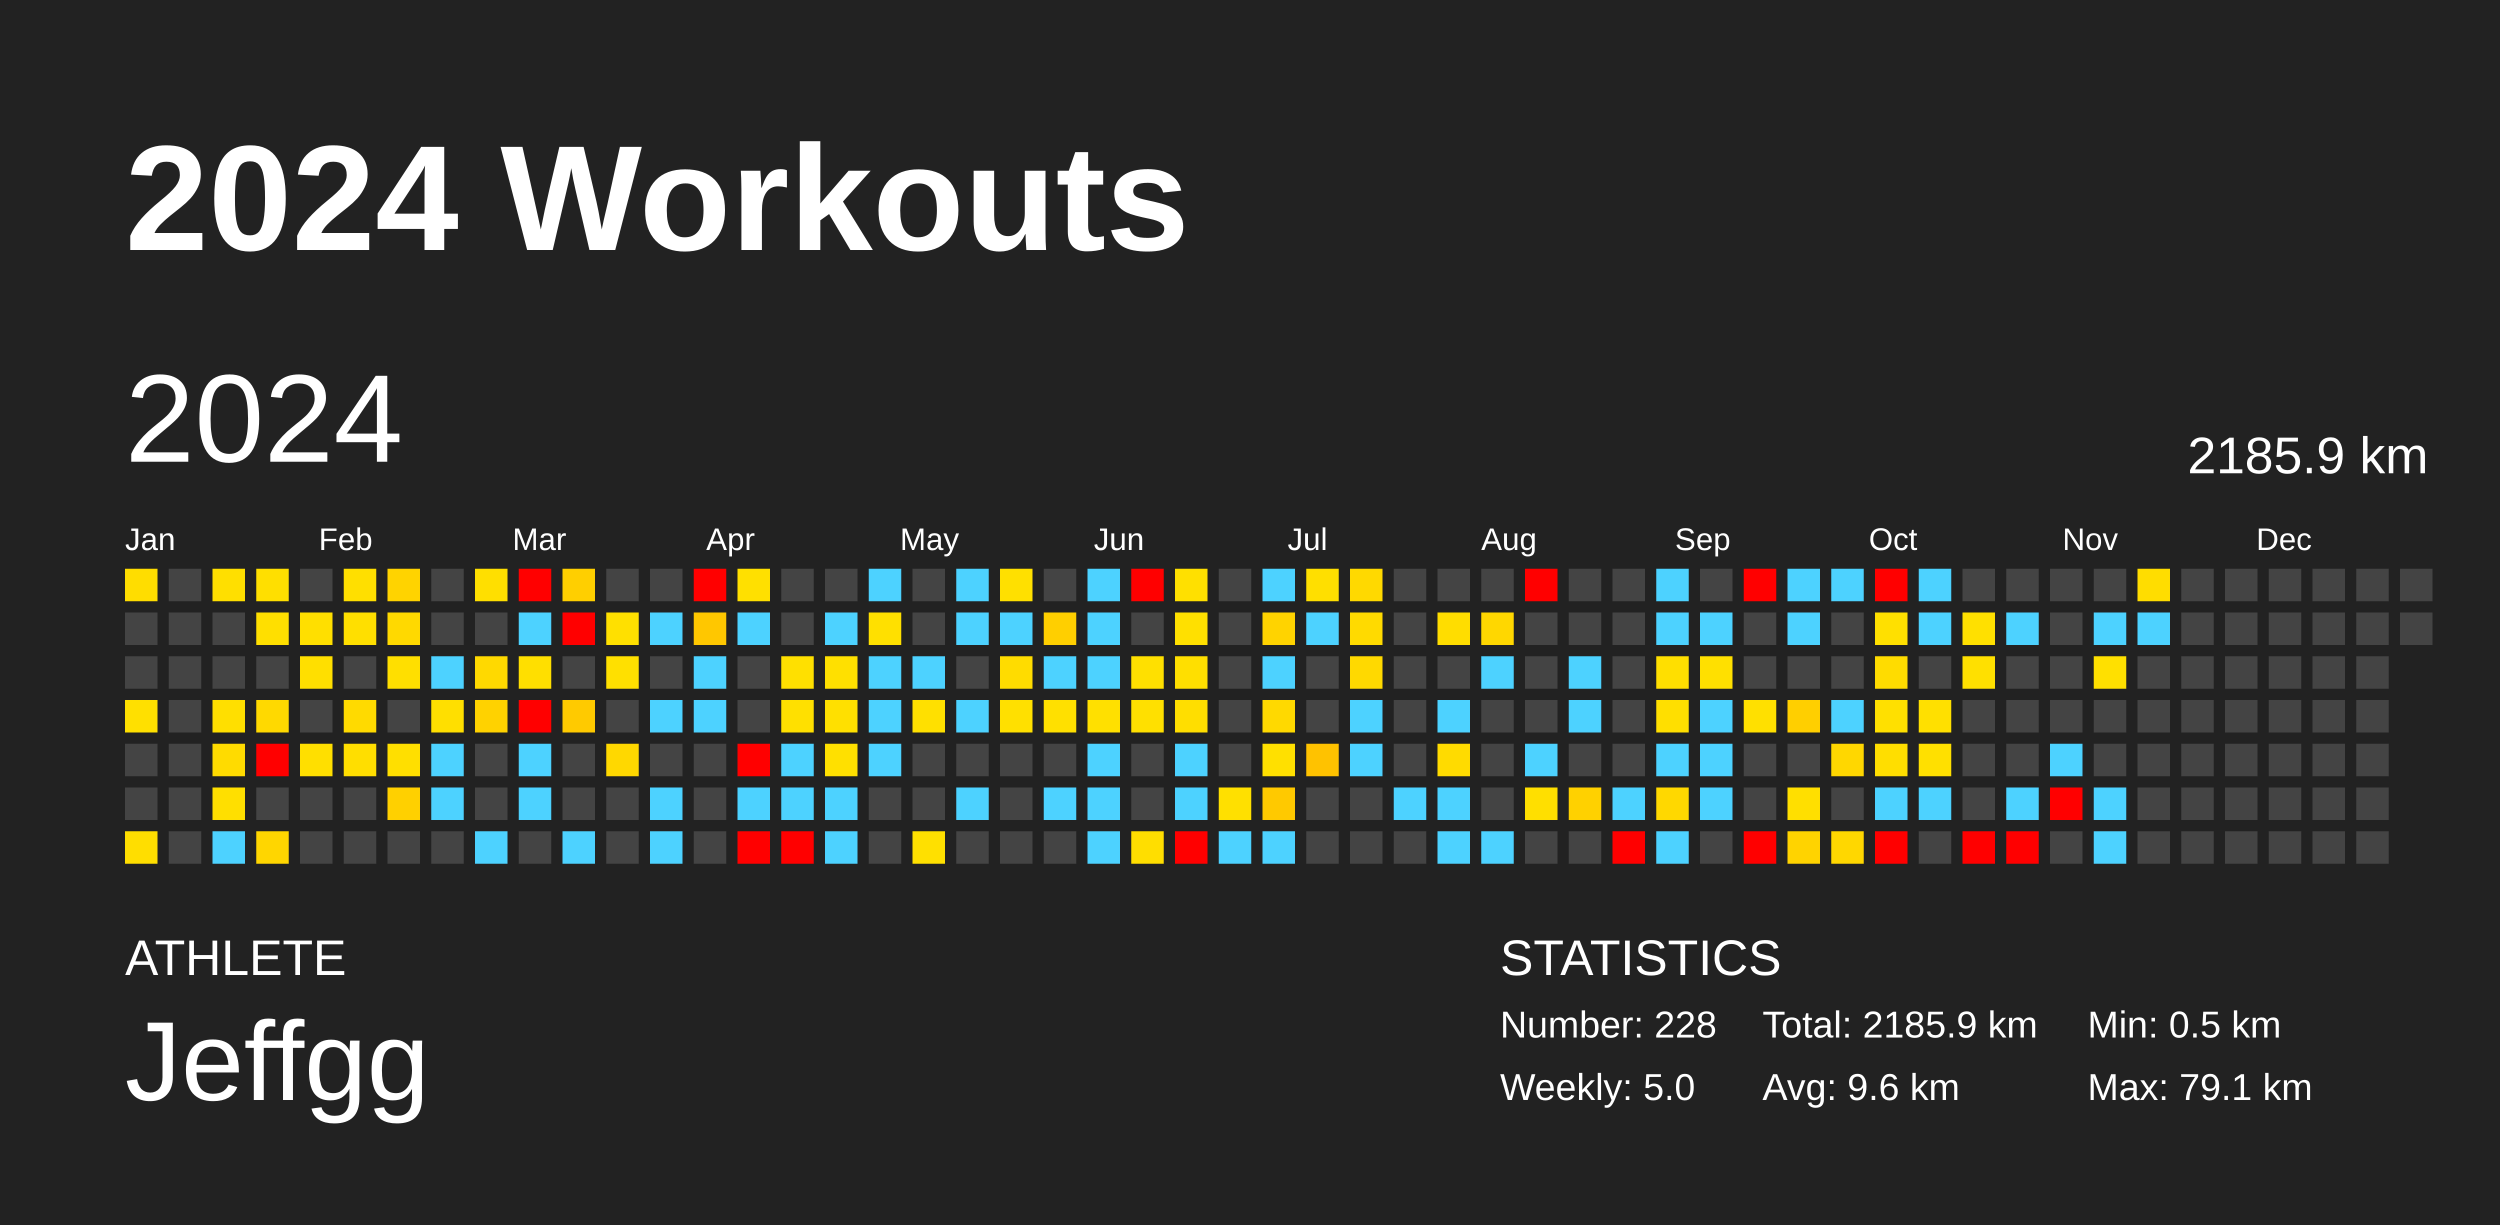
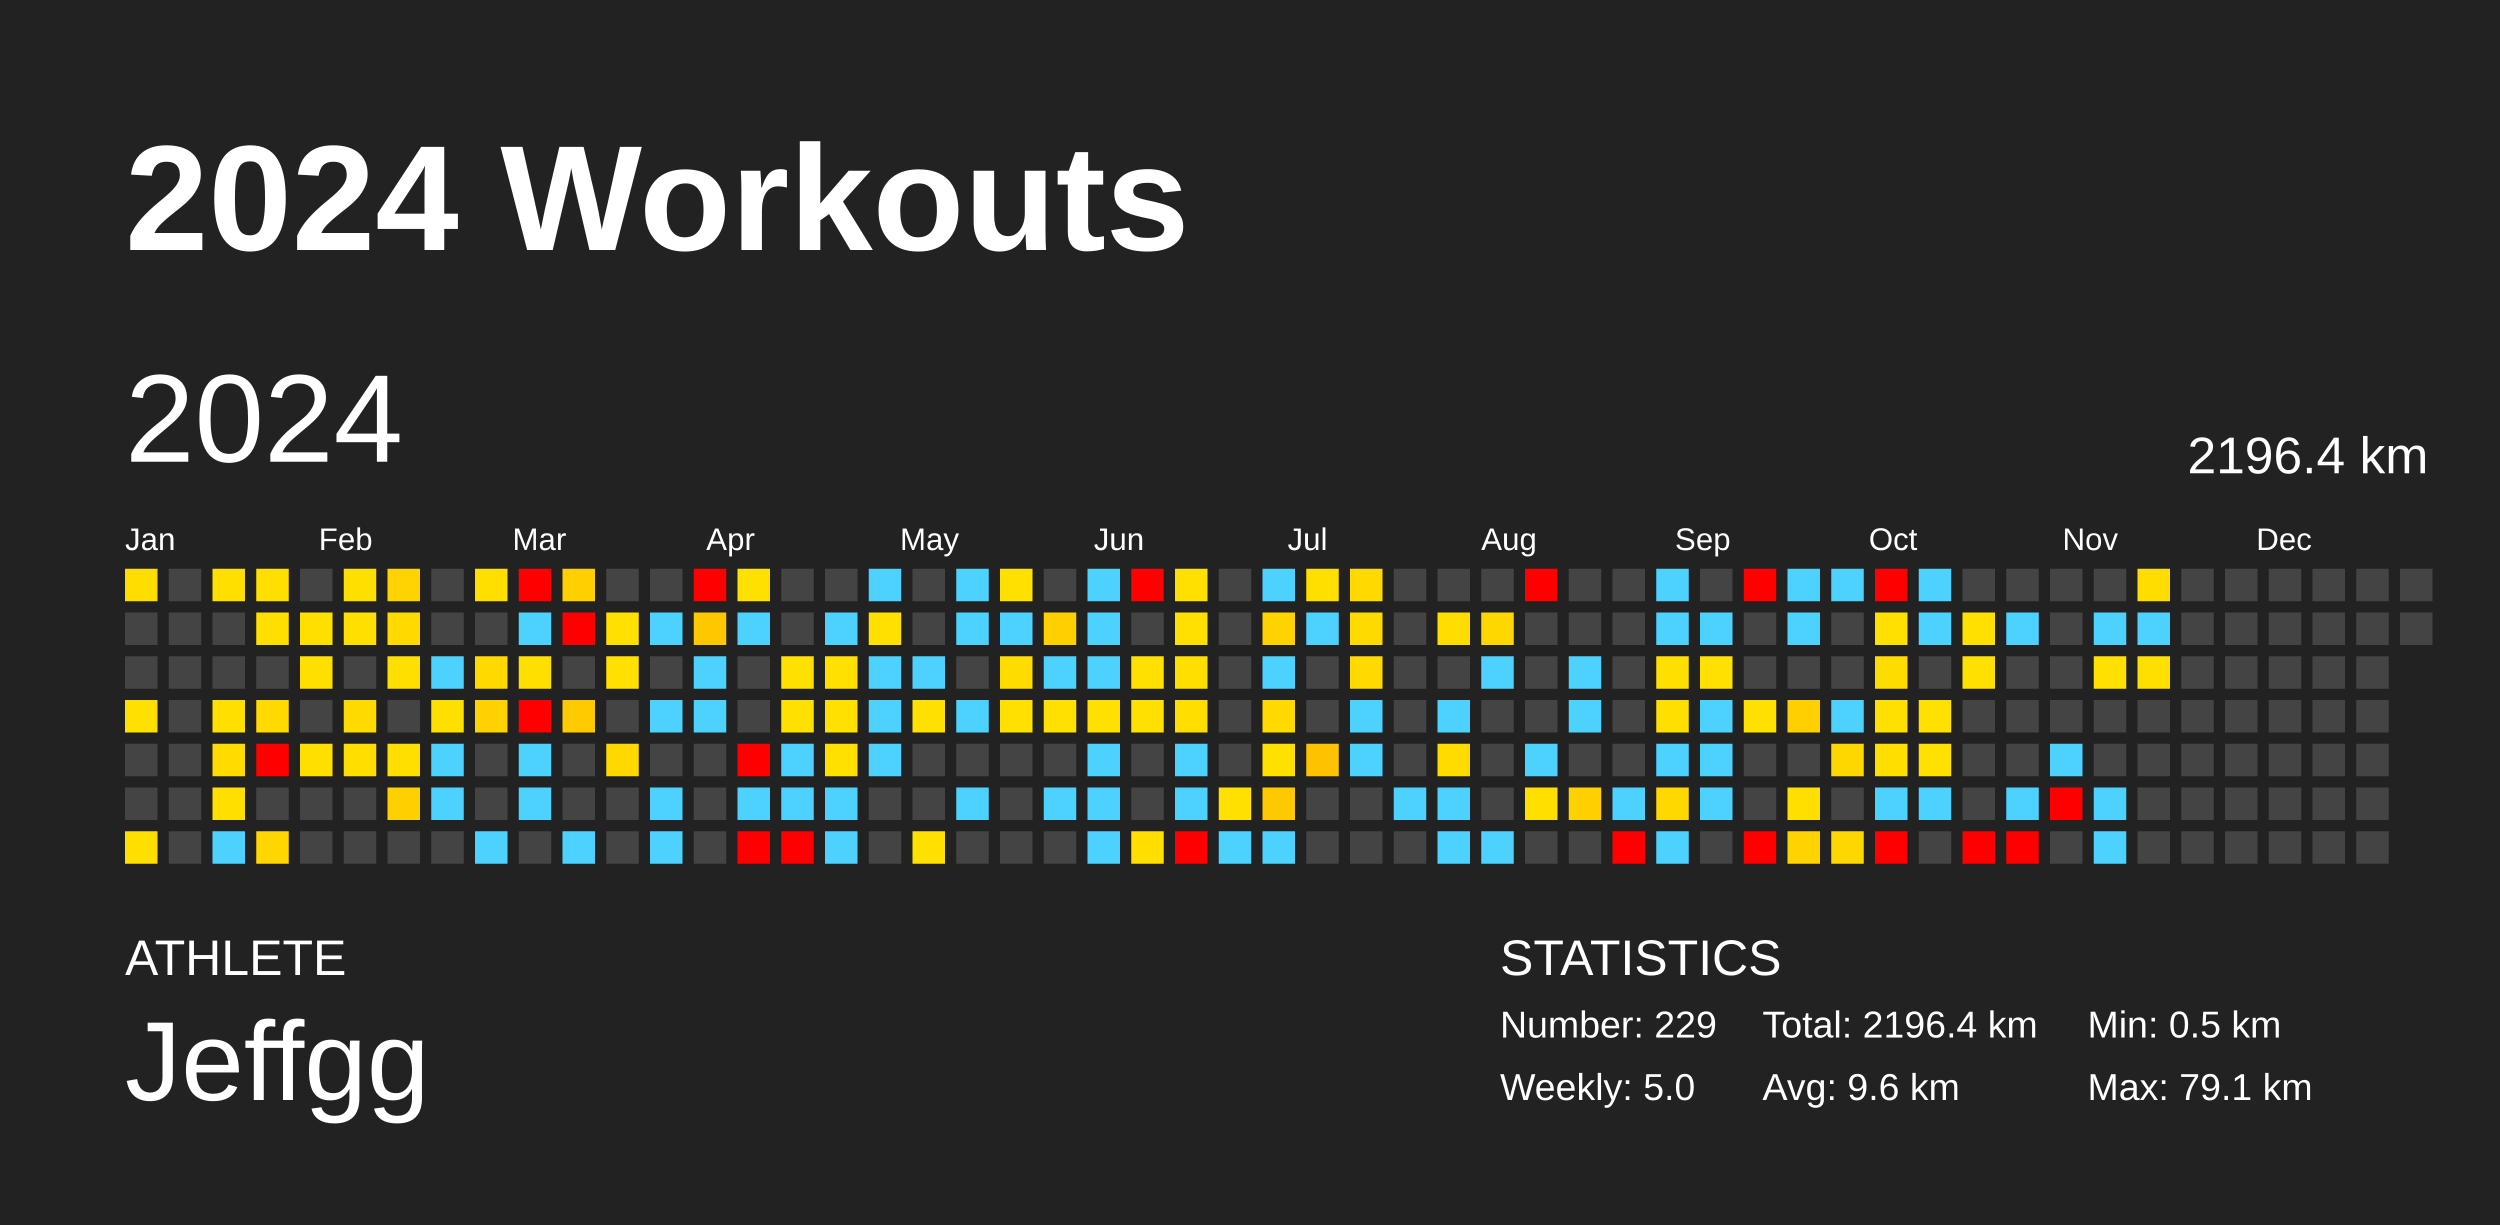
<svg xmlns="http://www.w3.org/2000/svg" baseProfile="full" height="98mm" version="1.1" viewBox="0,0,200,98" width="200mm">
  <defs />
  <rect fill="#222222" height="98" width="200" x="0" y="0" />
  <text fill="#FFFFFF" style="font-size:12px; font-family:Arial; font-weight:bold;" x="10" y="20">2024 Workouts</text>
  <text fill="#FFFFFF" style="font-size:4px; font-family:Arial" x="10" y="78">ATHLETE</text>
  <text fill="#FFFFFF" style="font-size:9px; font-family:Arial" x="10" y="88">Jeffgg</text>
  <text fill="#FFFFFF" style="font-size:4px; font-family:Arial" x="120" y="78">STATISTICS</text>
-   <text fill="#FFFFFF" style="font-size:3px; font-family:Arial" x="120" y="83">Number: 228</text>
+   <text fill="#FFFFFF" style="font-size:3px; font-family:Arial" x="120" y="83">Number: 229</text>
  <text fill="#FFFFFF" style="font-size:3px; font-family:Arial" x="120" y="88">Weekly: 5.0</text>
-   <text fill="#FFFFFF" style="font-size:3px; font-family:Arial" x="141" y="83">Total: 2185.9 km</text>
+   <text fill="#FFFFFF" style="font-size:3px; font-family:Arial" x="141" y="83">Total: 2196.4 km</text>
  <text fill="#FFFFFF" style="font-size:3px; font-family:Arial" x="141" y="88">Avg: 9.6 km</text>
  <text fill="#FFFFFF" style="font-size:3px; font-family:Arial" x="167" y="83">Min: 0.5 km</text>
  <text fill="#FFFFFF" style="font-size:3px; font-family:Arial" x="167" y="88">Max: 79.1 km</text>
  <text dominant-baseline="hanging" fill="#FFFFFF" style="font-size:10.0px; font-family:Arial;" x="10" y="30">2024</text>
-   <text dominant-baseline="hanging" fill="#FFFFFF" style="font-size:4.125px; font-family:Arial;" x="175" y="35">2185.9 km</text>
+   <text dominant-baseline="hanging" fill="#FFFFFF" style="font-size:4.125px; font-family:Arial;" x="175" y="35">2196.4 km</text>
  <text fill="#FFFFFF" style="font-size:2.5px; font-family:Arial" x="10.0" y="44">Jan</text>
  <text fill="#FFFFFF" style="font-size:2.5px; font-family:Arial" x="25.5" y="44">Feb</text>
  <text fill="#FFFFFF" style="font-size:2.5px; font-family:Arial" x="41.0" y="44">Mar</text>
  <text fill="#FFFFFF" style="font-size:2.5px; font-family:Arial" x="56.5" y="44">Apr</text>
  <text fill="#FFFFFF" style="font-size:2.5px; font-family:Arial" x="72.0" y="44">May</text>
  <text fill="#FFFFFF" style="font-size:2.5px; font-family:Arial" x="87.5" y="44">Jun</text>
  <text fill="#FFFFFF" style="font-size:2.5px; font-family:Arial" x="103.0" y="44">Jul</text>
  <text fill="#FFFFFF" style="font-size:2.5px; font-family:Arial" x="118.5" y="44">Aug</text>
  <text fill="#FFFFFF" style="font-size:2.5px; font-family:Arial" x="134.0" y="44">Sep</text>
  <text fill="#FFFFFF" style="font-size:2.5px; font-family:Arial" x="149.5" y="44">Oct</text>
  <text fill="#FFFFFF" style="font-size:2.5px; font-family:Arial" x="165.0" y="44">Nov</text>
  <text fill="#FFFFFF" style="font-size:2.5px; font-family:Arial" x="180.5" y="44">Dec</text>
  <rect fill="#ffdd00" height="2.6" width="2.6" x="10.0" y="45.5" />
  <rect fill="#444444" height="2.6" width="2.6" x="10.0" y="49.0" />
  <rect fill="#444444" height="2.6" width="2.6" x="10.0" y="52.5" />
  <rect fill="#ffe000" height="2.6" width="2.6" x="10.0" y="56.0" />
  <rect fill="#444444" height="2.6" width="2.6" x="10.0" y="59.5" />
  <rect fill="#444444" height="2.6" width="2.6" x="10.0" y="63.0" />
  <rect fill="#ffde00" height="2.6" width="2.6" x="10.0" y="66.5" />
  <rect fill="#444444" height="2.6" width="2.6" x="13.5" y="45.5" />
  <rect fill="#444444" height="2.6" width="2.6" x="13.5" y="49.0" />
  <rect fill="#444444" height="2.6" width="2.6" x="13.5" y="52.5" />
  <rect fill="#444444" height="2.6" width="2.6" x="13.5" y="56.0" />
  <rect fill="#444444" height="2.6" width="2.6" x="13.5" y="59.5" />
  <rect fill="#444444" height="2.6" width="2.6" x="13.5" y="63.0" />
  <rect fill="#444444" height="2.6" width="2.6" x="13.5" y="66.5" />
  <rect fill="#ffdf00" height="2.6" width="2.6" x="17.0" y="45.5" />
  <rect fill="#444444" height="2.6" width="2.6" x="17.0" y="49.0" />
  <rect fill="#444444" height="2.6" width="2.6" x="17.0" y="52.5" />
  <rect fill="#ffdf00" height="2.6" width="2.6" x="17.0" y="56.0" />
  <rect fill="#ffdb00" height="2.6" width="2.6" x="17.0" y="59.5" />
  <rect fill="#ffdf00" height="2.6" width="2.6" x="17.0" y="63.0" />
  <rect fill="#4dd2ff" height="2.6" width="2.6" x="17.0" y="66.5" />
  <rect fill="#ffdf00" height="2.6" width="2.6" x="20.5" y="45.5" />
  <rect fill="#ffdf00" height="2.6" width="2.6" x="20.5" y="49.0" />
  <rect fill="#444444" height="2.6" width="2.6" x="20.5" y="52.5" />
  <rect fill="#ffd900" height="2.6" width="2.6" x="20.5" y="56.0" />
  <rect fill="red" height="2.6" width="2.6" x="20.5" y="59.5" />
  <rect fill="#444444" height="2.6" width="2.6" x="20.5" y="63.0" />
  <rect fill="#ffd600" height="2.6" width="2.6" x="20.5" y="66.5" />
  <rect fill="#444444" height="2.6" width="2.6" x="24.0" y="45.5" />
  <rect fill="#ffdf00" height="2.6" width="2.6" x="24.0" y="49.0" />
  <rect fill="#ffdf00" height="2.6" width="2.6" x="24.0" y="52.5" />
  <rect fill="#444444" height="2.6" width="2.6" x="24.0" y="56.0" />
  <rect fill="#ffdf00" height="2.6" width="2.6" x="24.0" y="59.5" />
  <rect fill="#444444" height="2.6" width="2.6" x="24.0" y="63.0" />
  <rect fill="#444444" height="2.6" width="2.6" x="24.0" y="66.5" />
  <rect fill="#ffdf00" height="2.6" width="2.6" x="27.5" y="45.5" />
  <rect fill="#ffdf00" height="2.6" width="2.6" x="27.5" y="49.0" />
  <rect fill="#444444" height="2.6" width="2.6" x="27.5" y="52.5" />
  <rect fill="#ffda00" height="2.6" width="2.6" x="27.5" y="56.0" />
  <rect fill="#ffde00" height="2.6" width="2.6" x="27.5" y="59.5" />
  <rect fill="#444444" height="2.6" width="2.6" x="27.5" y="63.0" />
  <rect fill="#444444" height="2.6" width="2.6" x="27.5" y="66.5" />
  <rect fill="#ffd300" height="2.6" width="2.6" x="31.0" y="45.5" />
  <rect fill="#ffd900" height="2.6" width="2.6" x="31.0" y="49.0" />
  <rect fill="#ffdf00" height="2.6" width="2.6" x="31.0" y="52.5" />
  <rect fill="#444444" height="2.6" width="2.6" x="31.0" y="56.0" />
  <rect fill="#ffdf00" height="2.6" width="2.6" x="31.0" y="59.5" />
  <rect fill="#ffd000" height="2.6" width="2.6" x="31.0" y="63.0" />
  <rect fill="#444444" height="2.6" width="2.6" x="31.0" y="66.5" />
  <rect fill="#444444" height="2.6" width="2.6" x="34.5" y="45.5" />
  <rect fill="#444444" height="2.6" width="2.6" x="34.5" y="49.0" />
  <rect fill="#4dd2ff" height="2.6" width="2.6" x="34.5" y="52.5" />
  <rect fill="#ffdf00" height="2.6" width="2.6" x="34.5" y="56.0" />
  <rect fill="#4dd2ff" height="2.6" width="2.6" x="34.5" y="59.5" />
  <rect fill="#4dd2ff" height="2.6" width="2.6" x="34.5" y="63.0" />
  <rect fill="#444444" height="2.6" width="2.6" x="34.5" y="66.5" />
  <rect fill="#ffdf00" height="2.6" width="2.6" x="38.0" y="45.5" />
  <rect fill="#444444" height="2.6" width="2.6" x="38.0" y="49.0" />
  <rect fill="#ffd900" height="2.6" width="2.6" x="38.0" y="52.5" />
  <rect fill="#ffd200" height="2.6" width="2.6" x="38.0" y="56.0" />
  <rect fill="#444444" height="2.6" width="2.6" x="38.0" y="59.5" />
  <rect fill="#444444" height="2.6" width="2.6" x="38.0" y="63.0" />
  <rect fill="#4dd2ff" height="2.6" width="2.6" x="38.0" y="66.5" />
  <rect fill="red" height="2.6" width="2.6" x="41.5" y="45.5" />
  <rect fill="#4dd2ff" height="2.6" width="2.6" x="41.5" y="49.0" />
  <rect fill="#ffdf00" height="2.6" width="2.6" x="41.5" y="52.5" />
  <rect fill="red" height="2.6" width="2.6" x="41.5" y="56.0" />
  <rect fill="#4dd2ff" height="2.6" width="2.6" x="41.5" y="59.5" />
  <rect fill="#4dd2ff" height="2.6" width="2.6" x="41.5" y="63.0" />
  <rect fill="#444444" height="2.6" width="2.6" x="41.5" y="66.5" />
  <rect fill="#ffcf00" height="2.6" width="2.6" x="45.0" y="45.5" />
  <rect fill="red" height="2.6" width="2.6" x="45.0" y="49.0" />
  <rect fill="#444444" height="2.6" width="2.6" x="45.0" y="52.5" />
  <rect fill="#ffca00" height="2.6" width="2.6" x="45.0" y="56.0" />
  <rect fill="#444444" height="2.6" width="2.6" x="45.0" y="59.5" />
  <rect fill="#444444" height="2.6" width="2.6" x="45.0" y="63.0" />
  <rect fill="#4dd2ff" height="2.6" width="2.6" x="45.0" y="66.5" />
  <rect fill="#444444" height="2.6" width="2.6" x="48.5" y="45.5" />
  <rect fill="#ffe000" height="2.6" width="2.6" x="48.5" y="49.0" />
  <rect fill="#ffe000" height="2.6" width="2.6" x="48.5" y="52.5" />
  <rect fill="#444444" height="2.6" width="2.6" x="48.5" y="56.0" />
  <rect fill="#ffd800" height="2.6" width="2.6" x="48.5" y="59.5" />
  <rect fill="#444444" height="2.6" width="2.6" x="48.5" y="63.0" />
  <rect fill="#444444" height="2.6" width="2.6" x="48.5" y="66.5" />
  <rect fill="#444444" height="2.6" width="2.6" x="52.0" y="45.5" />
  <rect fill="#4dd2ff" height="2.6" width="2.6" x="52.0" y="49.0" />
  <rect fill="#444444" height="2.6" width="2.6" x="52.0" y="52.5" />
  <rect fill="#4dd2ff" height="2.6" width="2.6" x="52.0" y="56.0" />
  <rect fill="#444444" height="2.6" width="2.6" x="52.0" y="59.5" />
  <rect fill="#4dd2ff" height="2.6" width="2.6" x="52.0" y="63.0" />
  <rect fill="#4dd2ff" height="2.6" width="2.6" x="52.0" y="66.5" />
  <rect fill="red" height="2.6" width="2.6" x="55.5" y="45.5" />
  <rect fill="#ffc700" height="2.6" width="2.6" x="55.5" y="49.0" />
  <rect fill="#4dd2ff" height="2.6" width="2.6" x="55.5" y="52.5" />
  <rect fill="#4dd2ff" height="2.6" width="2.6" x="55.5" y="56.0" />
  <rect fill="#444444" height="2.6" width="2.6" x="55.5" y="59.5" />
  <rect fill="#444444" height="2.6" width="2.6" x="55.5" y="63.0" />
  <rect fill="#444444" height="2.6" width="2.6" x="55.5" y="66.5" />
  <rect fill="#ffe000" height="2.6" width="2.6" x="59.0" y="45.5" />
  <rect fill="#4dd2ff" height="2.6" width="2.6" x="59.0" y="49.0" />
  <rect fill="#444444" height="2.6" width="2.6" x="59.0" y="52.5" />
  <rect fill="#444444" height="2.6" width="2.6" x="59.0" y="56.0" />
  <rect fill="red" height="2.6" width="2.6" x="59.0" y="59.5" />
  <rect fill="#4dd2ff" height="2.6" width="2.6" x="59.0" y="63.0" />
  <rect fill="red" height="2.6" width="2.6" x="59.0" y="66.5" />
  <rect fill="#444444" height="2.6" width="2.6" x="62.5" y="45.5" />
  <rect fill="#444444" height="2.6" width="2.6" x="62.5" y="49.0" />
  <rect fill="#ffe000" height="2.6" width="2.6" x="62.5" y="52.5" />
  <rect fill="#ffe000" height="2.6" width="2.6" x="62.5" y="56.0" />
  <rect fill="#4dd2ff" height="2.6" width="2.6" x="62.5" y="59.5" />
  <rect fill="#4dd2ff" height="2.6" width="2.6" x="62.5" y="63.0" />
  <rect fill="red" height="2.6" width="2.6" x="62.5" y="66.5" />
  <rect fill="#444444" height="2.6" width="2.6" x="66.0" y="45.5" />
  <rect fill="#4dd2ff" height="2.6" width="2.6" x="66.0" y="49.0" />
  <rect fill="#ffe000" height="2.6" width="2.6" x="66.0" y="52.5" />
  <rect fill="#ffe000" height="2.6" width="2.6" x="66.0" y="56.0" />
  <rect fill="#ffe000" height="2.6" width="2.6" x="66.0" y="59.5" />
  <rect fill="#4dd2ff" height="2.6" width="2.6" x="66.0" y="63.0" />
  <rect fill="#4dd2ff" height="2.6" width="2.6" x="66.0" y="66.5" />
  <rect fill="#4dd2ff" height="2.6" width="2.6" x="69.5" y="45.5" />
  <rect fill="#ffe000" height="2.6" width="2.6" x="69.5" y="49.0" />
  <rect fill="#4dd2ff" height="2.6" width="2.6" x="69.5" y="52.5" />
  <rect fill="#4dd2ff" height="2.6" width="2.6" x="69.5" y="56.0" />
  <rect fill="#4dd2ff" height="2.6" width="2.6" x="69.5" y="59.5" />
  <rect fill="#444444" height="2.6" width="2.6" x="69.5" y="63.0" />
  <rect fill="#444444" height="2.6" width="2.6" x="69.5" y="66.5" />
  <rect fill="#444444" height="2.6" width="2.6" x="73.0" y="45.5" />
  <rect fill="#444444" height="2.6" width="2.6" x="73.0" y="49.0" />
  <rect fill="#4dd2ff" height="2.6" width="2.6" x="73.0" y="52.5" />
  <rect fill="#ffe000" height="2.6" width="2.6" x="73.0" y="56.0" />
  <rect fill="#444444" height="2.6" width="2.6" x="73.0" y="59.5" />
  <rect fill="#444444" height="2.6" width="2.6" x="73.0" y="63.0" />
  <rect fill="#ffe000" height="2.6" width="2.6" x="73.0" y="66.5" />
  <rect fill="#4dd2ff" height="2.6" width="2.6" x="76.5" y="45.5" />
  <rect fill="#4dd2ff" height="2.6" width="2.6" x="76.5" y="49.0" />
  <rect fill="#444444" height="2.6" width="2.6" x="76.5" y="52.5" />
  <rect fill="#4dd2ff" height="2.6" width="2.6" x="76.5" y="56.0" />
  <rect fill="#444444" height="2.6" width="2.6" x="76.5" y="59.5" />
  <rect fill="#4dd2ff" height="2.6" width="2.6" x="76.5" y="63.0" />
  <rect fill="#444444" height="2.6" width="2.6" x="76.5" y="66.5" />
  <rect fill="#ffe000" height="2.6" width="2.6" x="80.0" y="45.5" />
  <rect fill="#4dd2ff" height="2.6" width="2.6" x="80.0" y="49.0" />
  <rect fill="#ffdc00" height="2.6" width="2.6" x="80.0" y="52.5" />
  <rect fill="#ffe000" height="2.6" width="2.6" x="80.0" y="56.0" />
  <rect fill="#444444" height="2.6" width="2.6" x="80.0" y="59.5" />
  <rect fill="#444444" height="2.6" width="2.6" x="80.0" y="63.0" />
  <rect fill="#444444" height="2.6" width="2.6" x="80.0" y="66.5" />
  <rect fill="#444444" height="2.6" width="2.6" x="83.5" y="45.5" />
  <rect fill="#ffcf00" height="2.6" width="2.6" x="83.5" y="49.0" />
  <rect fill="#4dd2ff" height="2.6" width="2.6" x="83.5" y="52.5" />
  <rect fill="#ffe000" height="2.6" width="2.6" x="83.5" y="56.0" />
  <rect fill="#444444" height="2.6" width="2.6" x="83.5" y="59.5" />
  <rect fill="#4dd2ff" height="2.6" width="2.6" x="83.5" y="63.0" />
  <rect fill="#444444" height="2.6" width="2.6" x="83.5" y="66.5" />
  <rect fill="#4dd2ff" height="2.6" width="2.6" x="87.0" y="45.5" />
  <rect fill="#4dd2ff" height="2.6" width="2.6" x="87.0" y="49.0" />
  <rect fill="#4dd2ff" height="2.6" width="2.6" x="87.0" y="52.5" />
  <rect fill="#ffe000" height="2.6" width="2.6" x="87.0" y="56.0" />
  <rect fill="#4dd2ff" height="2.6" width="2.6" x="87.0" y="59.5" />
  <rect fill="#4dd2ff" height="2.6" width="2.6" x="87.0" y="63.0" />
  <rect fill="#4dd2ff" height="2.6" width="2.6" x="87.0" y="66.5" />
  <rect fill="red" height="2.6" width="2.6" x="90.5" y="45.5" />
  <rect fill="#444444" height="2.6" width="2.6" x="90.5" y="49.0" />
  <rect fill="#ffe000" height="2.6" width="2.6" x="90.5" y="52.5" />
  <rect fill="#ffe000" height="2.6" width="2.6" x="90.5" y="56.0" />
  <rect fill="#444444" height="2.6" width="2.6" x="90.5" y="59.5" />
  <rect fill="#444444" height="2.6" width="2.6" x="90.5" y="63.0" />
  <rect fill="#ffde00" height="2.6" width="2.6" x="90.5" y="66.5" />
  <rect fill="#ffe000" height="2.6" width="2.6" x="94.0" y="45.5" />
  <rect fill="#ffe000" height="2.6" width="2.6" x="94.0" y="49.0" />
  <rect fill="#ffdf00" height="2.6" width="2.6" x="94.0" y="52.5" />
  <rect fill="#ffde00" height="2.6" width="2.6" x="94.0" y="56.0" />
  <rect fill="#4dd2ff" height="2.6" width="2.6" x="94.0" y="59.5" />
  <rect fill="#4dd2ff" height="2.6" width="2.6" x="94.0" y="63.0" />
  <rect fill="red" height="2.6" width="2.6" x="94.0" y="66.5" />
  <rect fill="#444444" height="2.6" width="2.6" x="97.5" y="45.5" />
  <rect fill="#444444" height="2.6" width="2.6" x="97.5" y="49.0" />
  <rect fill="#444444" height="2.6" width="2.6" x="97.5" y="52.5" />
  <rect fill="#444444" height="2.6" width="2.6" x="97.5" y="56.0" />
  <rect fill="#444444" height="2.6" width="2.6" x="97.5" y="59.5" />
  <rect fill="#ffe000" height="2.6" width="2.6" x="97.5" y="63.0" />
  <rect fill="#4dd2ff" height="2.6" width="2.6" x="97.5" y="66.5" />
  <rect fill="#4dd2ff" height="2.6" width="2.6" x="101.0" y="45.5" />
  <rect fill="#ffd300" height="2.6" width="2.6" x="101.0" y="49.0" />
  <rect fill="#4dd2ff" height="2.6" width="2.6" x="101.0" y="52.5" />
  <rect fill="#ffd900" height="2.6" width="2.6" x="101.0" y="56.0" />
  <rect fill="#ffe000" height="2.6" width="2.6" x="101.0" y="59.5" />
  <rect fill="#ffc900" height="2.6" width="2.6" x="101.0" y="63.0" />
  <rect fill="#4dd2ff" height="2.6" width="2.6" x="101.0" y="66.5" />
  <rect fill="#ffdf00" height="2.6" width="2.6" x="104.5" y="45.5" />
  <rect fill="#4dd2ff" height="2.6" width="2.6" x="104.5" y="49.0" />
  <rect fill="#444444" height="2.6" width="2.6" x="104.5" y="52.5" />
  <rect fill="#444444" height="2.6" width="2.6" x="104.5" y="56.0" />
  <rect fill="#ffc200" height="2.6" width="2.6" x="104.5" y="59.5" />
  <rect fill="#444444" height="2.6" width="2.6" x="104.5" y="63.0" />
  <rect fill="#444444" height="2.6" width="2.6" x="104.5" y="66.5" />
  <rect fill="#ffd900" height="2.6" width="2.6" x="108.0" y="45.5" />
  <rect fill="#ffda00" height="2.6" width="2.6" x="108.0" y="49.0" />
  <rect fill="#ffd900" height="2.6" width="2.6" x="108.0" y="52.5" />
  <rect fill="#4dd2ff" height="2.6" width="2.6" x="108.0" y="56.0" />
  <rect fill="#4dd2ff" height="2.6" width="2.6" x="108.0" y="59.5" />
  <rect fill="#444444" height="2.6" width="2.6" x="108.0" y="63.0" />
  <rect fill="#444444" height="2.6" width="2.6" x="108.0" y="66.5" />
  <rect fill="#444444" height="2.6" width="2.6" x="111.5" y="45.5" />
  <rect fill="#444444" height="2.6" width="2.6" x="111.5" y="49.0" />
  <rect fill="#444444" height="2.6" width="2.6" x="111.5" y="52.5" />
  <rect fill="#444444" height="2.6" width="2.6" x="111.5" y="56.0" />
  <rect fill="#444444" height="2.6" width="2.6" x="111.5" y="59.5" />
  <rect fill="#4dd2ff" height="2.6" width="2.6" x="111.5" y="63.0" />
  <rect fill="#444444" height="2.6" width="2.6" x="111.5" y="66.5" />
  <rect fill="#444444" height="2.6" width="2.6" x="115.0" y="45.5" />
  <rect fill="#ffdd00" height="2.6" width="2.6" x="115.0" y="49.0" />
  <rect fill="#444444" height="2.6" width="2.6" x="115.0" y="52.5" />
  <rect fill="#4dd2ff" height="2.6" width="2.6" x="115.0" y="56.0" />
  <rect fill="#ffdb00" height="2.6" width="2.6" x="115.0" y="59.5" />
  <rect fill="#4dd2ff" height="2.6" width="2.6" x="115.0" y="63.0" />
  <rect fill="#4dd2ff" height="2.6" width="2.6" x="115.0" y="66.5" />
  <rect fill="#444444" height="2.6" width="2.6" x="118.5" y="45.5" />
  <rect fill="#ffd700" height="2.6" width="2.6" x="118.5" y="49.0" />
  <rect fill="#4dd2ff" height="2.6" width="2.6" x="118.5" y="52.5" />
  <rect fill="#444444" height="2.6" width="2.6" x="118.5" y="56.0" />
  <rect fill="#444444" height="2.6" width="2.6" x="118.5" y="59.5" />
  <rect fill="#444444" height="2.6" width="2.6" x="118.5" y="63.0" />
  <rect fill="#4dd2ff" height="2.6" width="2.6" x="118.5" y="66.5" />
  <rect fill="red" height="2.6" width="2.6" x="122.0" y="45.5" />
  <rect fill="#444444" height="2.6" width="2.6" x="122.0" y="49.0" />
  <rect fill="#444444" height="2.6" width="2.6" x="122.0" y="52.5" />
  <rect fill="#444444" height="2.6" width="2.6" x="122.0" y="56.0" />
  <rect fill="#4dd2ff" height="2.6" width="2.6" x="122.0" y="59.5" />
  <rect fill="#ffdf00" height="2.6" width="2.6" x="122.0" y="63.0" />
  <rect fill="#444444" height="2.6" width="2.6" x="122.0" y="66.5" />
  <rect fill="#444444" height="2.6" width="2.6" x="125.5" y="45.5" />
  <rect fill="#444444" height="2.6" width="2.6" x="125.5" y="49.0" />
  <rect fill="#4dd2ff" height="2.6" width="2.6" x="125.5" y="52.5" />
  <rect fill="#4dd2ff" height="2.6" width="2.6" x="125.5" y="56.0" />
  <rect fill="#444444" height="2.6" width="2.6" x="125.5" y="59.5" />
  <rect fill="#ffd100" height="2.6" width="2.6" x="125.5" y="63.0" />
  <rect fill="#444444" height="2.6" width="2.6" x="125.5" y="66.5" />
  <rect fill="#444444" height="2.6" width="2.6" x="129.0" y="45.5" />
  <rect fill="#444444" height="2.6" width="2.6" x="129.0" y="49.0" />
  <rect fill="#444444" height="2.6" width="2.6" x="129.0" y="52.5" />
  <rect fill="#444444" height="2.6" width="2.6" x="129.0" y="56.0" />
  <rect fill="#444444" height="2.6" width="2.6" x="129.0" y="59.5" />
  <rect fill="#4dd2ff" height="2.6" width="2.6" x="129.0" y="63.0" />
  <rect fill="red" height="2.6" width="2.6" x="129.0" y="66.5" />
  <rect fill="#4dd2ff" height="2.6" width="2.6" x="132.5" y="45.5" />
  <rect fill="#4dd2ff" height="2.6" width="2.6" x="132.5" y="49.0" />
  <rect fill="#ffdf00" height="2.6" width="2.6" x="132.5" y="52.5" />
  <rect fill="#ffdf00" height="2.6" width="2.6" x="132.5" y="56.0" />
  <rect fill="#4dd2ff" height="2.6" width="2.6" x="132.5" y="59.5" />
  <rect fill="#ffd800" height="2.6" width="2.6" x="132.5" y="63.0" />
  <rect fill="#4dd2ff" height="2.6" width="2.6" x="132.5" y="66.5" />
  <rect fill="#444444" height="2.6" width="2.6" x="136.0" y="45.5" />
  <rect fill="#4dd2ff" height="2.6" width="2.6" x="136.0" y="49.0" />
  <rect fill="#ffe000" height="2.6" width="2.6" x="136.0" y="52.5" />
  <rect fill="#4dd2ff" height="2.6" width="2.6" x="136.0" y="56.0" />
  <rect fill="#4dd2ff" height="2.6" width="2.6" x="136.0" y="59.5" />
  <rect fill="#4dd2ff" height="2.6" width="2.6" x="136.0" y="63.0" />
  <rect fill="#444444" height="2.6" width="2.6" x="136.0" y="66.5" />
  <rect fill="red" height="2.6" width="2.6" x="139.5" y="45.5" />
  <rect fill="#444444" height="2.6" width="2.6" x="139.5" y="49.0" />
  <rect fill="#444444" height="2.6" width="2.6" x="139.5" y="52.5" />
  <rect fill="#ffe000" height="2.6" width="2.6" x="139.5" y="56.0" />
  <rect fill="#444444" height="2.6" width="2.6" x="139.5" y="59.5" />
  <rect fill="#444444" height="2.6" width="2.6" x="139.5" y="63.0" />
  <rect fill="red" height="2.6" width="2.6" x="139.5" y="66.5" />
  <rect fill="#4dd2ff" height="2.6" width="2.6" x="143.0" y="45.5" />
  <rect fill="#4dd2ff" height="2.6" width="2.6" x="143.0" y="49.0" />
  <rect fill="#444444" height="2.6" width="2.6" x="143.0" y="52.5" />
  <rect fill="#ffcf00" height="2.6" width="2.6" x="143.0" y="56.0" />
  <rect fill="#444444" height="2.6" width="2.6" x="143.0" y="59.5" />
  <rect fill="#ffdf00" height="2.6" width="2.6" x="143.0" y="63.0" />
  <rect fill="#ffd300" height="2.6" width="2.6" x="143.0" y="66.5" />
  <rect fill="#4dd2ff" height="2.6" width="2.6" x="146.5" y="45.5" />
  <rect fill="#444444" height="2.6" width="2.6" x="146.5" y="49.0" />
  <rect fill="#444444" height="2.6" width="2.6" x="146.5" y="52.5" />
  <rect fill="#4dd2ff" height="2.6" width="2.6" x="146.5" y="56.0" />
  <rect fill="#ffd700" height="2.6" width="2.6" x="146.5" y="59.5" />
  <rect fill="#444444" height="2.6" width="2.6" x="146.5" y="63.0" />
  <rect fill="#ffd700" height="2.6" width="2.6" x="146.5" y="66.5" />
  <rect fill="red" height="2.6" width="2.6" x="150.0" y="45.5" />
  <rect fill="#ffe000" height="2.6" width="2.6" x="150.0" y="49.0" />
  <rect fill="#ffdc00" height="2.6" width="2.6" x="150.0" y="52.5" />
  <rect fill="#ffe000" height="2.6" width="2.6" x="150.0" y="56.0" />
  <rect fill="#ffde00" height="2.6" width="2.6" x="150.0" y="59.5" />
  <rect fill="#4dd2ff" height="2.6" width="2.6" x="150.0" y="63.0" />
  <rect fill="red" height="2.6" width="2.6" x="150.0" y="66.5" />
  <rect fill="#4dd2ff" height="2.6" width="2.6" x="153.5" y="45.5" />
  <rect fill="#4dd2ff" height="2.6" width="2.6" x="153.5" y="49.0" />
  <rect fill="#444444" height="2.6" width="2.6" x="153.5" y="52.5" />
  <rect fill="#ffe000" height="2.6" width="2.6" x="153.5" y="56.0" />
  <rect fill="#ffe000" height="2.6" width="2.6" x="153.5" y="59.5" />
  <rect fill="#4dd2ff" height="2.6" width="2.6" x="153.5" y="63.0" />
  <rect fill="#444444" height="2.6" width="2.6" x="153.5" y="66.5" />
  <rect fill="#444444" height="2.6" width="2.6" x="157.0" y="45.5" />
  <rect fill="#ffe000" height="2.6" width="2.6" x="157.0" y="49.0" />
  <rect fill="#ffe000" height="2.6" width="2.6" x="157.0" y="52.5" />
  <rect fill="#444444" height="2.6" width="2.6" x="157.0" y="56.0" />
  <rect fill="#444444" height="2.6" width="2.6" x="157.0" y="59.5" />
  <rect fill="#444444" height="2.6" width="2.6" x="157.0" y="63.0" />
  <rect fill="red" height="2.6" width="2.6" x="157.0" y="66.5" />
  <rect fill="#444444" height="2.6" width="2.6" x="160.5" y="45.5" />
  <rect fill="#4dd2ff" height="2.6" width="2.6" x="160.5" y="49.0" />
  <rect fill="#444444" height="2.6" width="2.6" x="160.5" y="52.5" />
  <rect fill="#444444" height="2.6" width="2.6" x="160.5" y="56.0" />
  <rect fill="#444444" height="2.6" width="2.6" x="160.5" y="59.5" />
  <rect fill="#4dd2ff" height="2.6" width="2.6" x="160.5" y="63.0" />
  <rect fill="red" height="2.6" width="2.6" x="160.5" y="66.5" />
  <rect fill="#444444" height="2.6" width="2.6" x="164.0" y="45.5" />
  <rect fill="#444444" height="2.6" width="2.6" x="164.0" y="49.0" />
  <rect fill="#444444" height="2.6" width="2.6" x="164.0" y="52.5" />
  <rect fill="#444444" height="2.6" width="2.6" x="164.0" y="56.0" />
  <rect fill="#4dd2ff" height="2.6" width="2.6" x="164.0" y="59.5" />
  <rect fill="red" height="2.6" width="2.6" x="164.0" y="63.0" />
  <rect fill="#444444" height="2.6" width="2.6" x="164.0" y="66.5" />
  <rect fill="#444444" height="2.6" width="2.6" x="167.5" y="45.5" />
  <rect fill="#4dd2ff" height="2.6" width="2.6" x="167.5" y="49.0" />
  <rect fill="#ffe000" height="2.6" width="2.6" x="167.5" y="52.5" />
  <rect fill="#444444" height="2.6" width="2.6" x="167.5" y="56.0" />
  <rect fill="#444444" height="2.6" width="2.6" x="167.5" y="59.5" />
  <rect fill="#4dd2ff" height="2.6" width="2.6" x="167.5" y="63.0" />
  <rect fill="#4dd2ff" height="2.6" width="2.6" x="167.5" y="66.5" />
  <rect fill="#ffdd00" height="2.6" width="2.6" x="171.0" y="45.5" />
  <rect fill="#4dd2ff" height="2.6" width="2.6" x="171.0" y="49.0" />
-   <rect fill="#444444" height="2.6" width="2.6" x="171.0" y="52.5" />
+   <rect fill="#ffdf00" height="2.6" width="2.6" x="171.0" y="52.5" />
  <rect fill="#444444" height="2.6" width="2.6" x="171.0" y="56.0" />
  <rect fill="#444444" height="2.6" width="2.6" x="171.0" y="59.5" />
  <rect fill="#444444" height="2.6" width="2.6" x="171.0" y="63.0" />
  <rect fill="#444444" height="2.6" width="2.6" x="171.0" y="66.5" />
  <rect fill="#444444" height="2.6" width="2.6" x="174.5" y="45.5" />
  <rect fill="#444444" height="2.6" width="2.6" x="174.5" y="49.0" />
  <rect fill="#444444" height="2.6" width="2.6" x="174.5" y="52.5" />
  <rect fill="#444444" height="2.6" width="2.6" x="174.5" y="56.0" />
  <rect fill="#444444" height="2.6" width="2.6" x="174.5" y="59.5" />
  <rect fill="#444444" height="2.6" width="2.6" x="174.5" y="63.0" />
  <rect fill="#444444" height="2.6" width="2.6" x="174.5" y="66.5" />
  <rect fill="#444444" height="2.6" width="2.6" x="178.0" y="45.5" />
  <rect fill="#444444" height="2.6" width="2.6" x="178.0" y="49.0" />
  <rect fill="#444444" height="2.6" width="2.6" x="178.0" y="52.5" />
  <rect fill="#444444" height="2.6" width="2.6" x="178.0" y="56.0" />
  <rect fill="#444444" height="2.6" width="2.6" x="178.0" y="59.5" />
  <rect fill="#444444" height="2.6" width="2.6" x="178.0" y="63.0" />
  <rect fill="#444444" height="2.6" width="2.6" x="178.0" y="66.5" />
  <rect fill="#444444" height="2.6" width="2.6" x="181.5" y="45.5" />
  <rect fill="#444444" height="2.6" width="2.6" x="181.5" y="49.0" />
  <rect fill="#444444" height="2.6" width="2.6" x="181.5" y="52.5" />
  <rect fill="#444444" height="2.6" width="2.6" x="181.5" y="56.0" />
  <rect fill="#444444" height="2.6" width="2.6" x="181.5" y="59.5" />
  <rect fill="#444444" height="2.6" width="2.6" x="181.5" y="63.0" />
  <rect fill="#444444" height="2.6" width="2.6" x="181.5" y="66.5" />
  <rect fill="#444444" height="2.6" width="2.6" x="185.0" y="45.5" />
  <rect fill="#444444" height="2.6" width="2.6" x="185.0" y="49.0" />
  <rect fill="#444444" height="2.6" width="2.6" x="185.0" y="52.5" />
  <rect fill="#444444" height="2.6" width="2.6" x="185.0" y="56.0" />
  <rect fill="#444444" height="2.6" width="2.6" x="185.0" y="59.5" />
  <rect fill="#444444" height="2.6" width="2.6" x="185.0" y="63.0" />
  <rect fill="#444444" height="2.6" width="2.6" x="185.0" y="66.5" />
  <rect fill="#444444" height="2.6" width="2.6" x="188.5" y="45.5" />
  <rect fill="#444444" height="2.6" width="2.6" x="188.5" y="49.0" />
  <rect fill="#444444" height="2.6" width="2.6" x="188.5" y="52.5" />
  <rect fill="#444444" height="2.6" width="2.6" x="188.5" y="56.0" />
  <rect fill="#444444" height="2.6" width="2.6" x="188.5" y="59.5" />
  <rect fill="#444444" height="2.6" width="2.6" x="188.5" y="63.0" />
  <rect fill="#444444" height="2.6" width="2.6" x="188.5" y="66.5" />
  <rect fill="#444444" height="2.6" width="2.6" x="192.0" y="45.5" />
  <rect fill="#444444" height="2.6" width="2.6" x="192.0" y="49.0" />
</svg>
